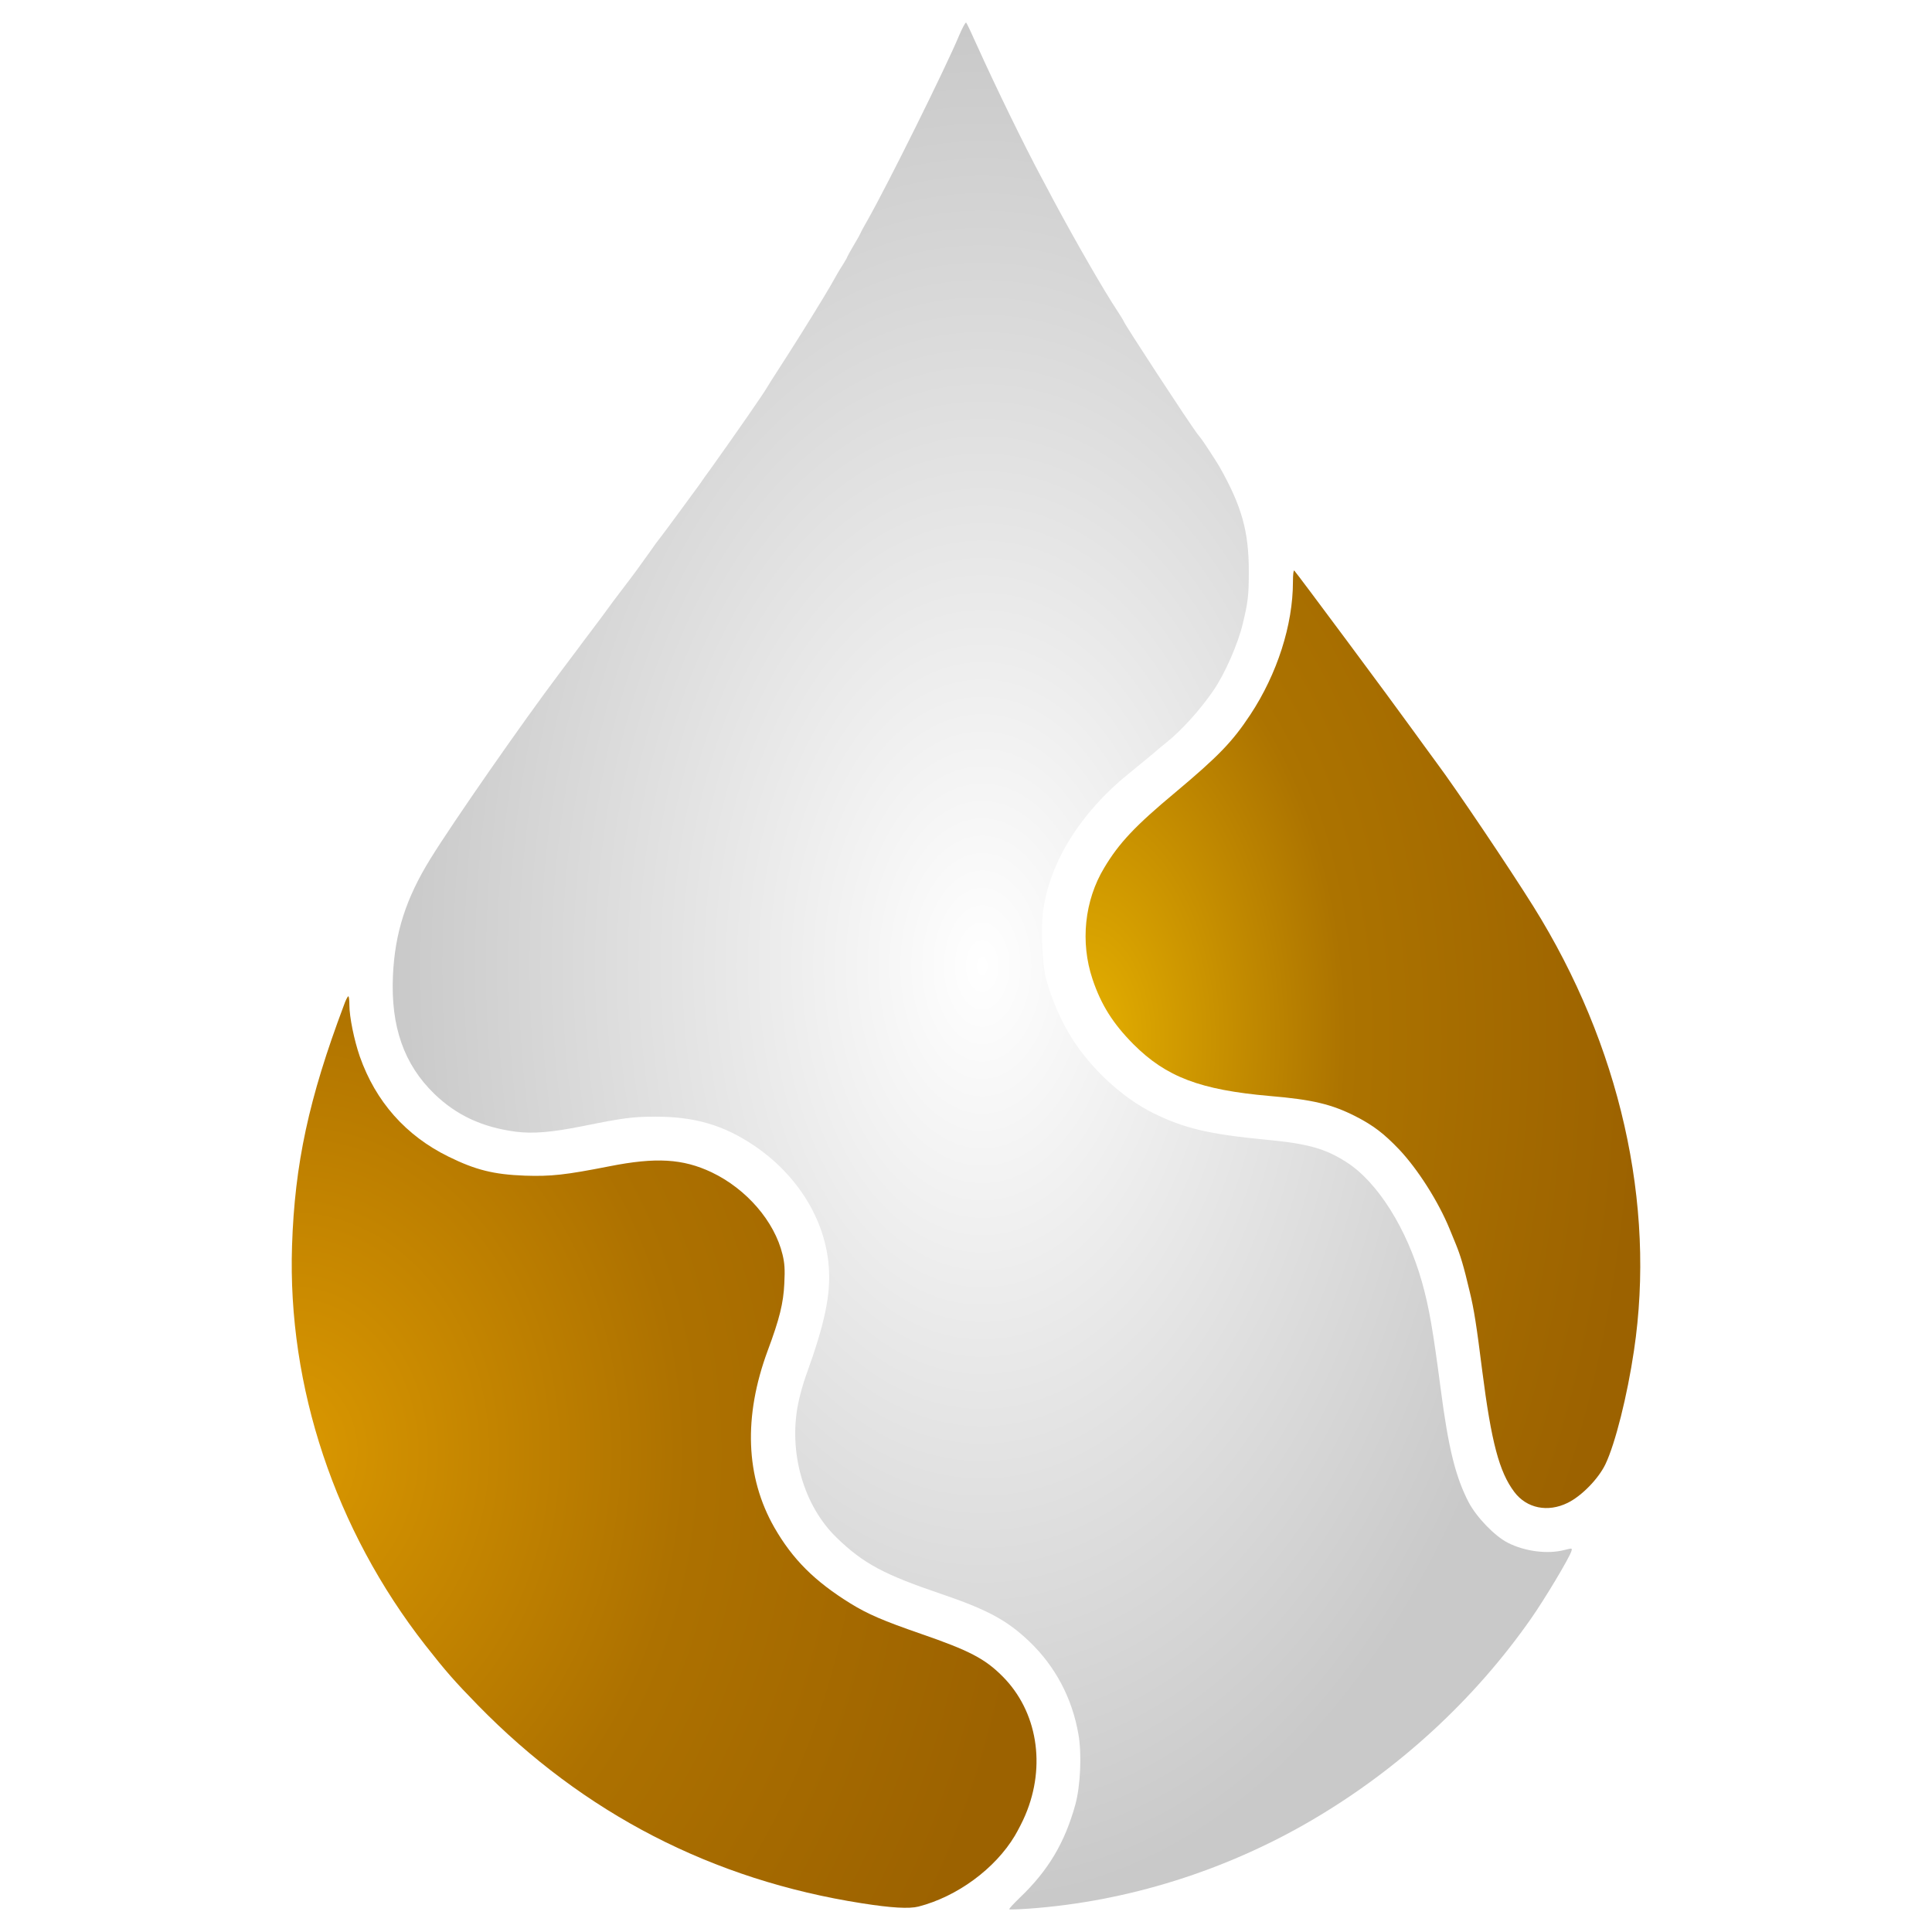
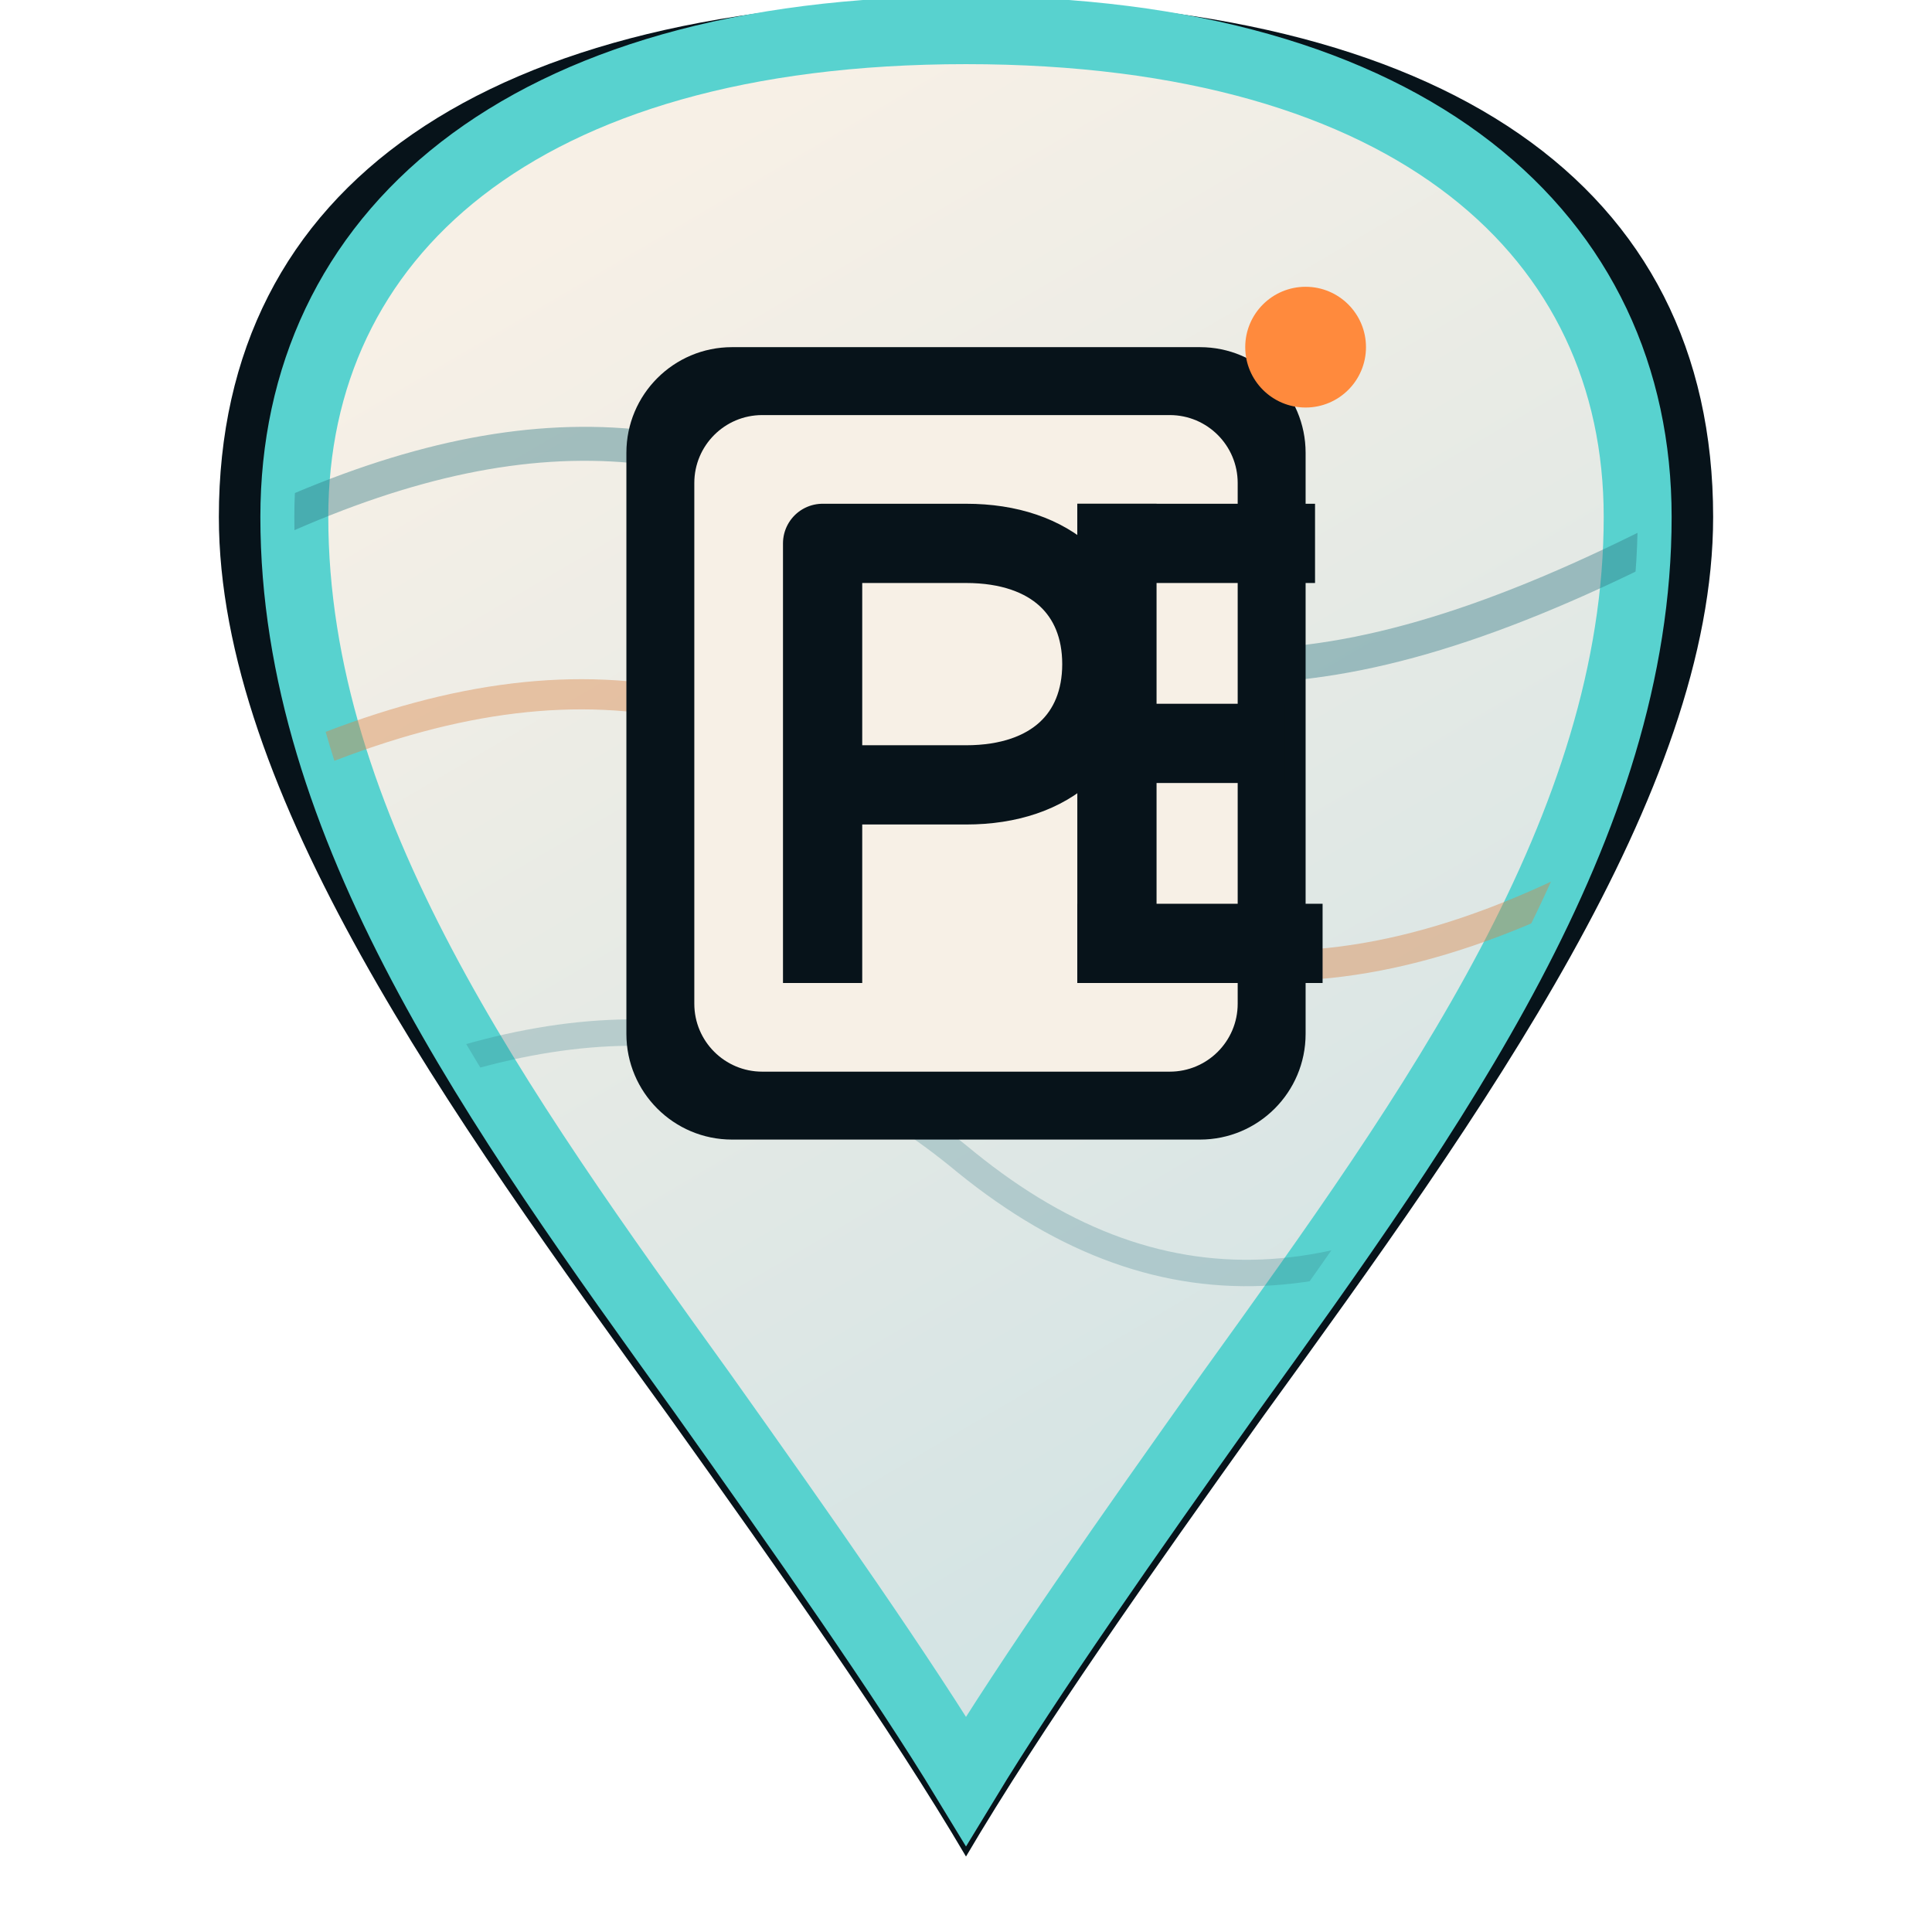
- <svg xmlns="http://www.w3.org/2000/svg" width="100%" height="100%" viewBox="0 0 2048 2048" version="1.1" xml:space="preserve" style="fill-rule:evenodd;clip-rule:evenodd;stroke-linejoin:round;stroke-miterlimit:2;">
-   <g transform="matrix(0.157512,0,0,-0.157512,-623.531,3153.54)">
-     <g transform="matrix(1,0,0,1,0,1765.91)">
-       <path d="M10412,18013C10322,17797 9932,17011 9797,16773C9771,16728 9750,16689 9750,16686C9750,16684 9730,16647 9705,16606C9680,16564 9660,16527 9660,16525C9660,16522 9648,16501 9633,16477C9618,16454 9601,16426 9595,16415C9566,16363 9530,16300 9499,16250C9414,16109 9285,15904 9211,15790C9166,15721 9124,15654 9116,15640C9096,15605 8921,15352 8752,15115C8712,15060 8674,15007 8668,14997C8651,14973 8413,14649 8397,14630C8390,14622 8362,14584 8335,14545C8254,14431 8229,14397 8145,14287C8101,14229 8058,14172 8050,14160C8042,14148 7996,14087 7949,14024C7901,13961 7854,13898 7844,13884C7833,13870 7780,13799 7726,13727C7474,13393 7005,12718 6855,12475C6690,12208 6616,11976 6603,11688C6588,11346 6677,11092 6882,10893C7030,10750 7203,10669 7428,10639C7544,10624 7668,10634 7879,10676C8152,10731 8215,10740 8371,10740C8634,10740 8830,10683 9034,10545C9325,10349 9513,10046 9536,9732C9551,9545 9510,9349 9384,9001C9365,8950 9341,8863 9330,8808C9264,8478 9368,8118 9592,7904C9770,7732 9909,7658 10290,7529C10605,7422 10737,7350 10887,7207C11061,7040 11174,6827 11216,6585C11240,6454 11230,6237 11196,6112C11125,5854 11013,5666 10821,5483C10780,5443 10748,5409 10751,5406C10753,5403 10812,5405 10882,5410C11545,5457 12211,5666 12795,6010C13376,6352 13881,6817 14261,7360C14355,7494 14520,7770 14534,7816C14540,7837 14540,7837 14488,7824C14374,7794 14220,7814 14105,7873C14016,7919 13895,8045 13842,8146C13754,8316 13706,8511 13655,8903C13602,9308 13576,9457 13529,9625C13427,9987 13229,10301 13020,10434C12876,10526 12762,10558 12478,10585C12094,10622 11928,10661 11718,10765C11516,10865 11308,11056 11176,11262C11099,11383 11036,11529 10998,11670C10973,11767 10963,12000 10979,12125C11021,12449 11231,12787 11553,13047C11625,13105 11741,13201 11750,13210C11753,13213 11777,13233 11805,13255C11909,13338 12035,13477 12124,13607C12201,13718 12291,13923 12323,14060C12358,14204 12363,14252 12363,14410C12363,14679 12316,14848 12165,15115C12153,15137 12060,15280 12048,15295C12044,15301 12030,15319 12017,15335C11962,15407 11520,16082 11520,16095C11520,16097 11503,16125 11482,16157C11386,16302 11203,16620 11050,16905C11030,16944 10991,17016 10965,17065C10850,17280 10666,17657 10538,17940C10500,18025 10465,18099 10461,18103C10456,18107 10435,18067 10412,18013Z" style="fill:url(#_Radial1);fill-rule:nonzero;" />
-     </g>
-     <g transform="matrix(1,0,0,1,0,1765.91)">
-       <path d="M12660,14339C12660,14050 12554,13719 12373,13445C12252,13262 12159,13166 11867,12921C11599,12698 11489,12581 11390,12415C11257,12195 11228,11914 11311,11666C11369,11493 11448,11367 11587,11227C11807,11007 12036,10920 12505,10879C12790,10855 12921,10824 13082,10742C13201,10681 13273,10626 13376,10518C13501,10385 13638,10170 13714,9985C13730,9947 13748,9902 13755,9885C13787,9807 13809,9735 13849,9565C13879,9443 13896,9331 13934,9029C13995,8551 14048,8349 14150,8214C14233,8104 14375,8075 14509,8141C14603,8187 14716,8303 14763,8401C14829,8539 14910,8861 14955,9165C15103,10153 14861,11222 14278,12155C14118,12411 13758,12946 13628,13120C13581,13183 13508,13285 13464,13345C13328,13534 12690,14393 12669,14415C12664,14420 12660,14391 12660,14339Z" style="fill:url(#_Radial2);fill-rule:nonzero;" />
-     </g>
-     <g transform="matrix(1,0,0,1,0,1765.91)">
-       <path d="M6272,11487C6037,10862 5942,10422 5924,9871C5893,8923 6214,7959 6821,7183C6959,7007 7018,6940 7174,6780C7887,6050 8754,5603 9760,5446C9957,5415 10077,5408 10140,5424C10400,5491 10655,5678 10788,5900C10810,5937 10843,6001 10859,6040C11000,6372 10940,6739 10705,6974C10586,7093 10482,7147 10155,7260C9901,7348 9799,7392 9682,7464C9440,7614 9293,7761 9170,7975C8976,8315 8961,8721 9125,9165C9205,9379 9231,9486 9237,9617C9242,9714 9239,9754 9225,9812C9171,10036 8982,10254 8747,10366C8554,10457 8373,10468 8060,10406C7765,10348 7667,10337 7490,10343C7281,10351 7160,10381 6977,10471C6690,10612 6487,10841 6380,11145C6342,11255 6310,11411 6310,11491C6310,11523 6307,11550 6303,11550C6298,11550 6284,11522 6272,11487Z" style="fill:url(#_Radial3);fill-rule:nonzero;" />
-     </g>
+ <svg xmlns="http://www.w3.org/2000/svg" viewBox="0 0 512 512" role="img" aria-labelledby="title desc">
+   <defs>
+     <linearGradient id="pin" x1="142" y1="64" x2="364" y2="442" gradientUnits="userSpaceOnUse">
+       <stop stop-color="#f7f0e6" />
+       <stop offset="1" stop-color="#cfe2e4" />
+     </linearGradient>
+     <clipPath id="pinClip">
+       <path d="M256 472c-17-28-43-65-70-103-54-75-108-150-108-232C78 63 137 8 256 8s178 55 178 129c0 82-54 157-108 232-27 38-53 75-70 103Z" />
+     </clipPath>
+   </defs>
+   <path d="M256 492c-20-34-49-75-79-117C119 295 58 210 58 137 58 49 129 0 256 0s198 49 198 137c0 73-61 158-119 238-30 42-59 83-79 117Z" fill="#07131a" />
+   <path d="M256 472c-17-28-43-65-70-103-54-75-108-150-108-232C78 63 137 8 256 8s178 55 178 129c0 82-54 157-108 232-27 38-53 75-70 103Z" fill="url(#pin)" stroke="#58d2cf" stroke-width="18" />
+   <g clip-path="url(#pinClip)">
+     <path d="M60 144c72-36 126-35 180 2 62 43 118 41 212-9" fill="none" stroke="#327985" stroke-width="9" stroke-linecap="round" opacity=".42" />
+     <path d="M56 212c78-40 136-37 191 8 61 50 124 48 209-7" fill="none" stroke="#d98245" stroke-width="8" stroke-linecap="round" opacity=".42" />
+     <path d="M94 291c65-28 115-22 162 17 53 43 107 38 170-10" fill="none" stroke="#327985" stroke-width="7" stroke-linecap="round" opacity=".26" />
  </g>
-   <defs>
-     <radialGradient id="_Radial1" cx="0" cy="0" r="1" gradientUnits="userSpaceOnUse" gradientTransform="matrix(3967.64,0,0,6349.34,10569,11753.9)">
-       <stop offset="0" style="stop-color:white;stop-opacity:1" />
-       <stop offset="1" style="stop-color:rgb(201,201,201);stop-opacity:1" />
-     </radialGradient>
-     <radialGradient id="_Radial2" cx="0" cy="0" r="1" gradientUnits="userSpaceOnUse" gradientTransform="matrix(3733.01,0,0,6309.56,11264.5,11260.8)">
-       <stop offset="0" style="stop-color:rgb(229,176,0);stop-opacity:1" />
-       <stop offset="0.47" style="stop-color:rgb(172,115,0);stop-opacity:1" />
-       <stop offset="1" style="stop-color:rgb(156,98,0);stop-opacity:1" />
-     </radialGradient>
-     <radialGradient id="_Radial3" cx="0" cy="0" r="1" gradientUnits="userSpaceOnUse" gradientTransform="matrix(5012.4,0,0,6134.31,5921.95,8482.85)">
-       <stop offset="0" style="stop-color:rgb(218,152,0);stop-opacity:1" />
-       <stop offset="0.53" style="stop-color:rgb(173,113,0);stop-opacity:1" />
-       <stop offset="1" style="stop-color:rgb(156,98,0);stop-opacity:1" />
-     </radialGradient>
-   </defs>
+   <rect x="166" y="92" width="180" height="210" rx="28" fill="#07131a" />
+   <rect x="184" y="110" width="144" height="174" rx="18" fill="#f7f0e6" />
+   <g fill="none" stroke="#07131a" stroke-width="21" stroke-linecap="square" stroke-linejoin="round">
+     <path d="M218 250V144h38c23 0 36 13 36 32s-13 32-36 32h-38" />
+     <path d="M296 144v106" />
+     <path d="M296 144h42" />
+     <path d="M296 197h34" />
+     <path d="M296 250h44" />
+   </g>
+   <circle cx="346" cy="92" r="16" fill="#ff8a3d" />
</svg>
